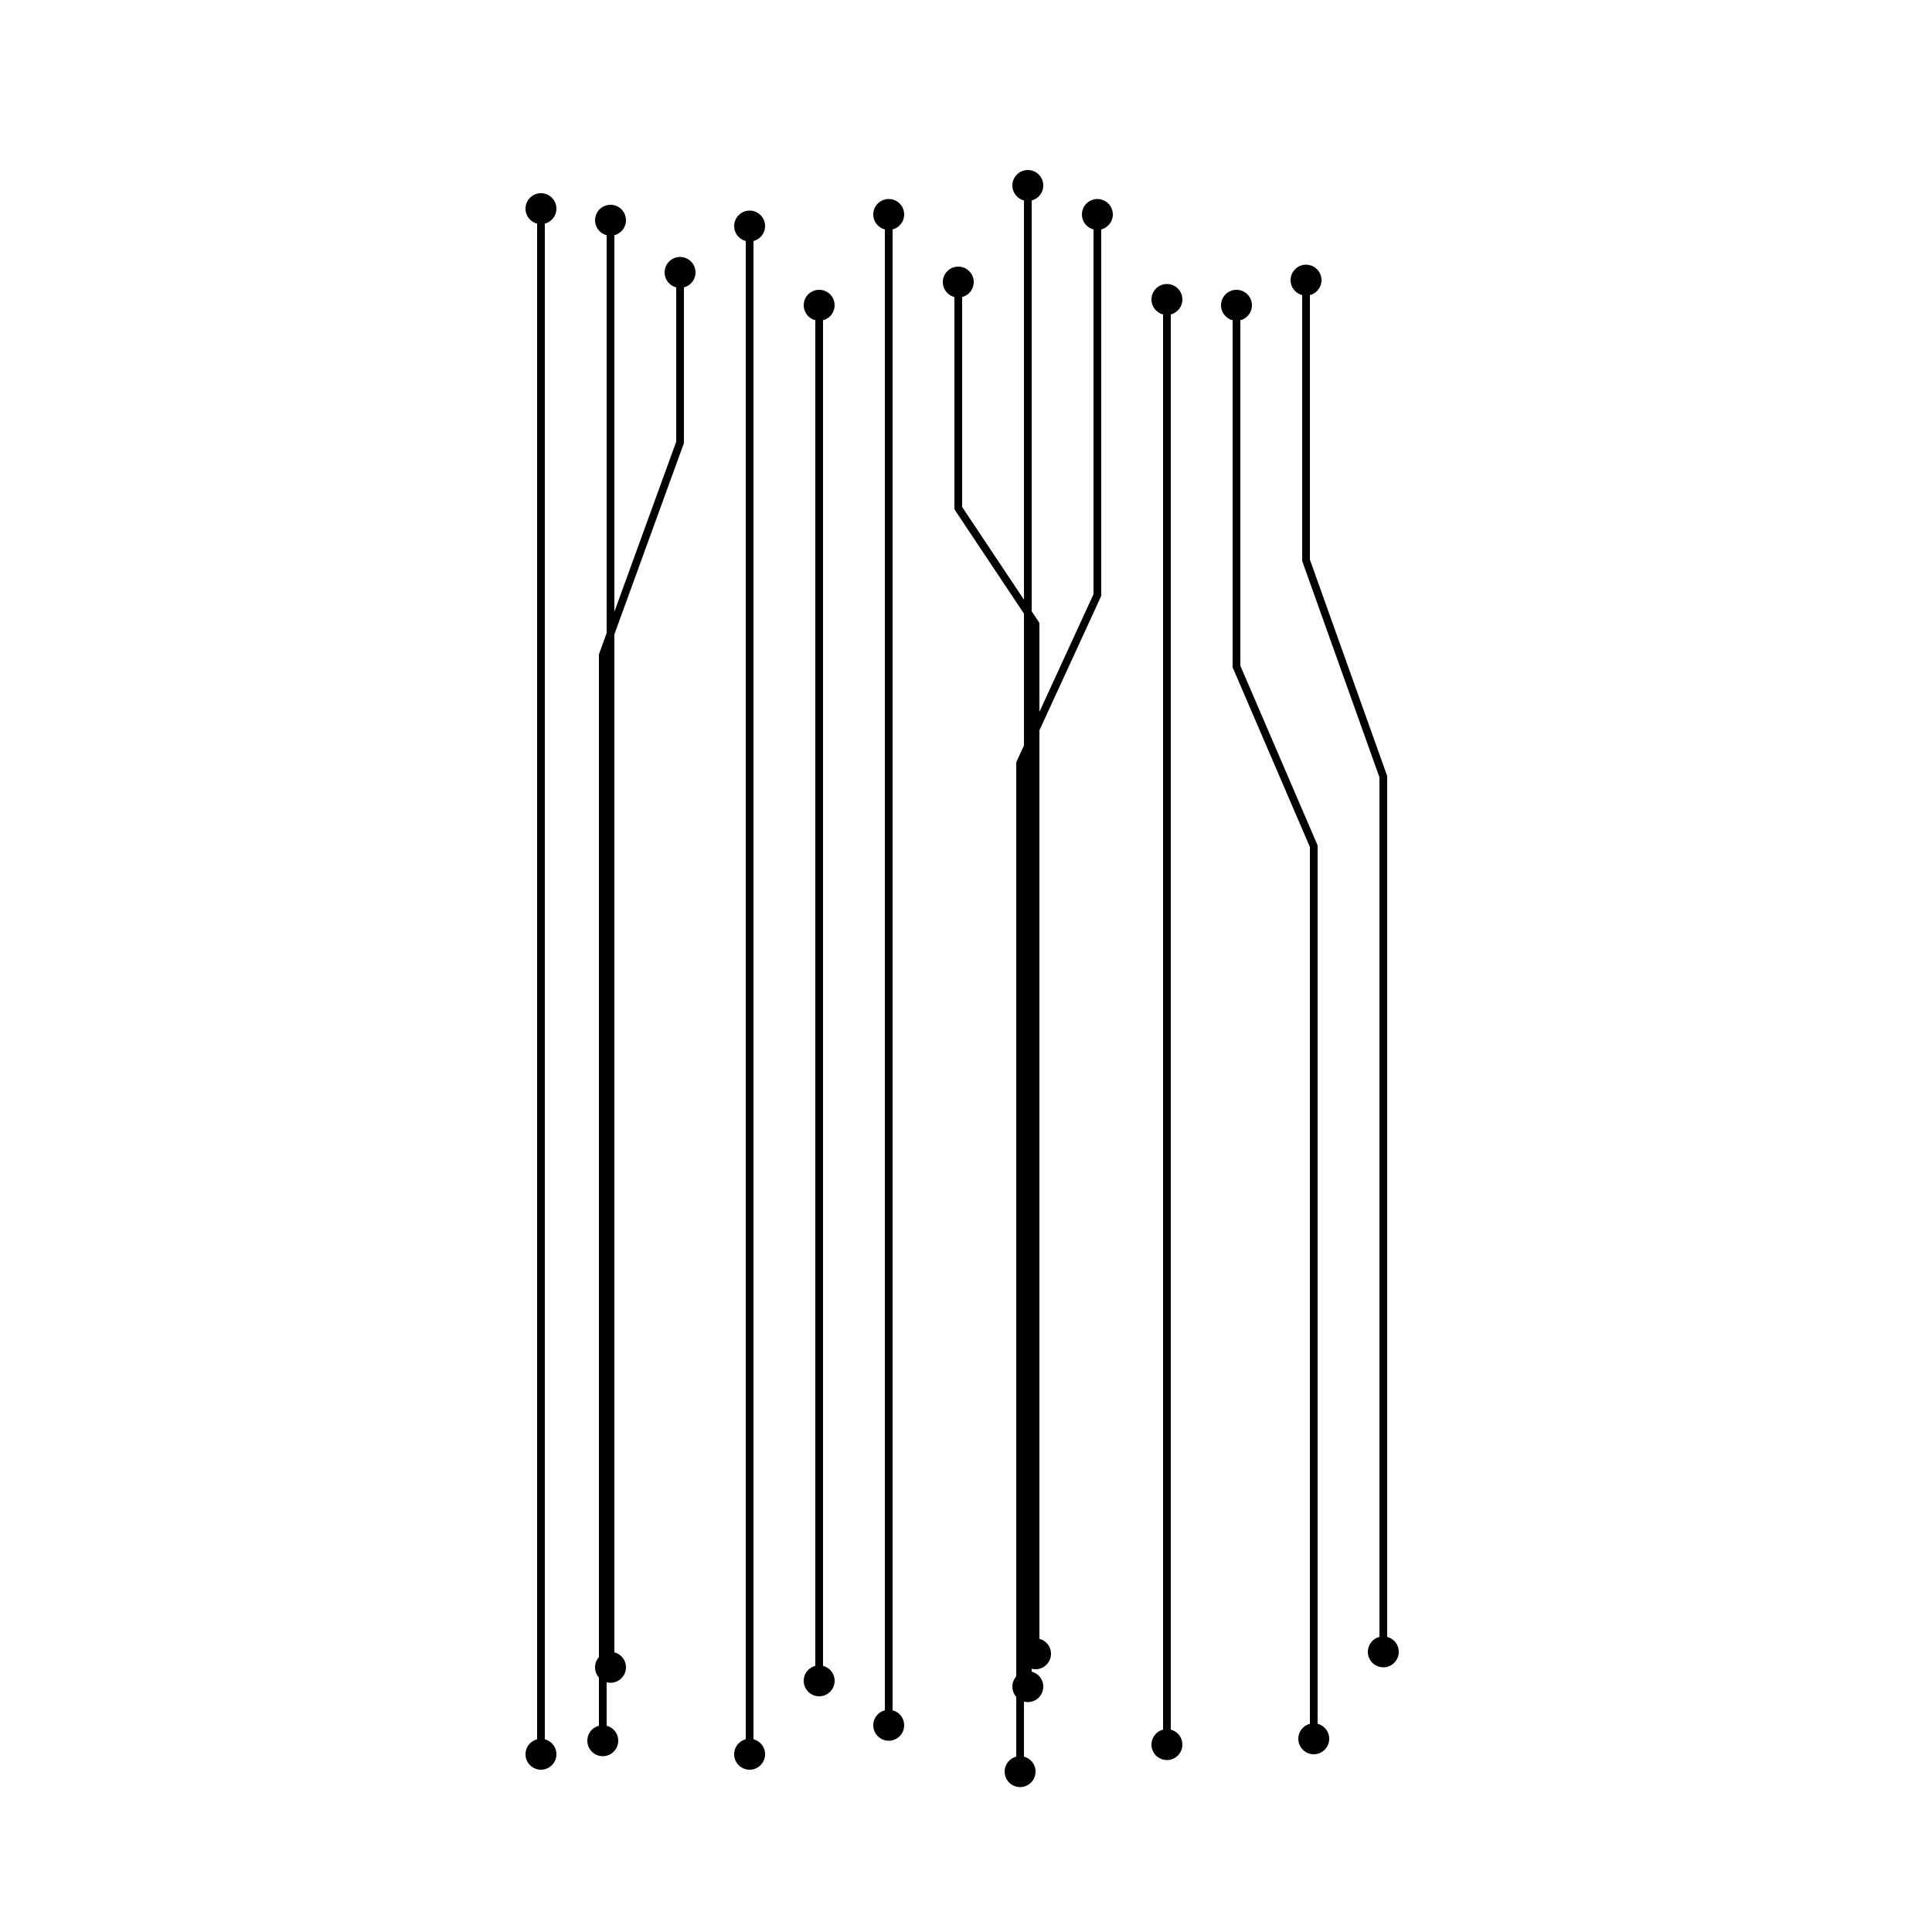
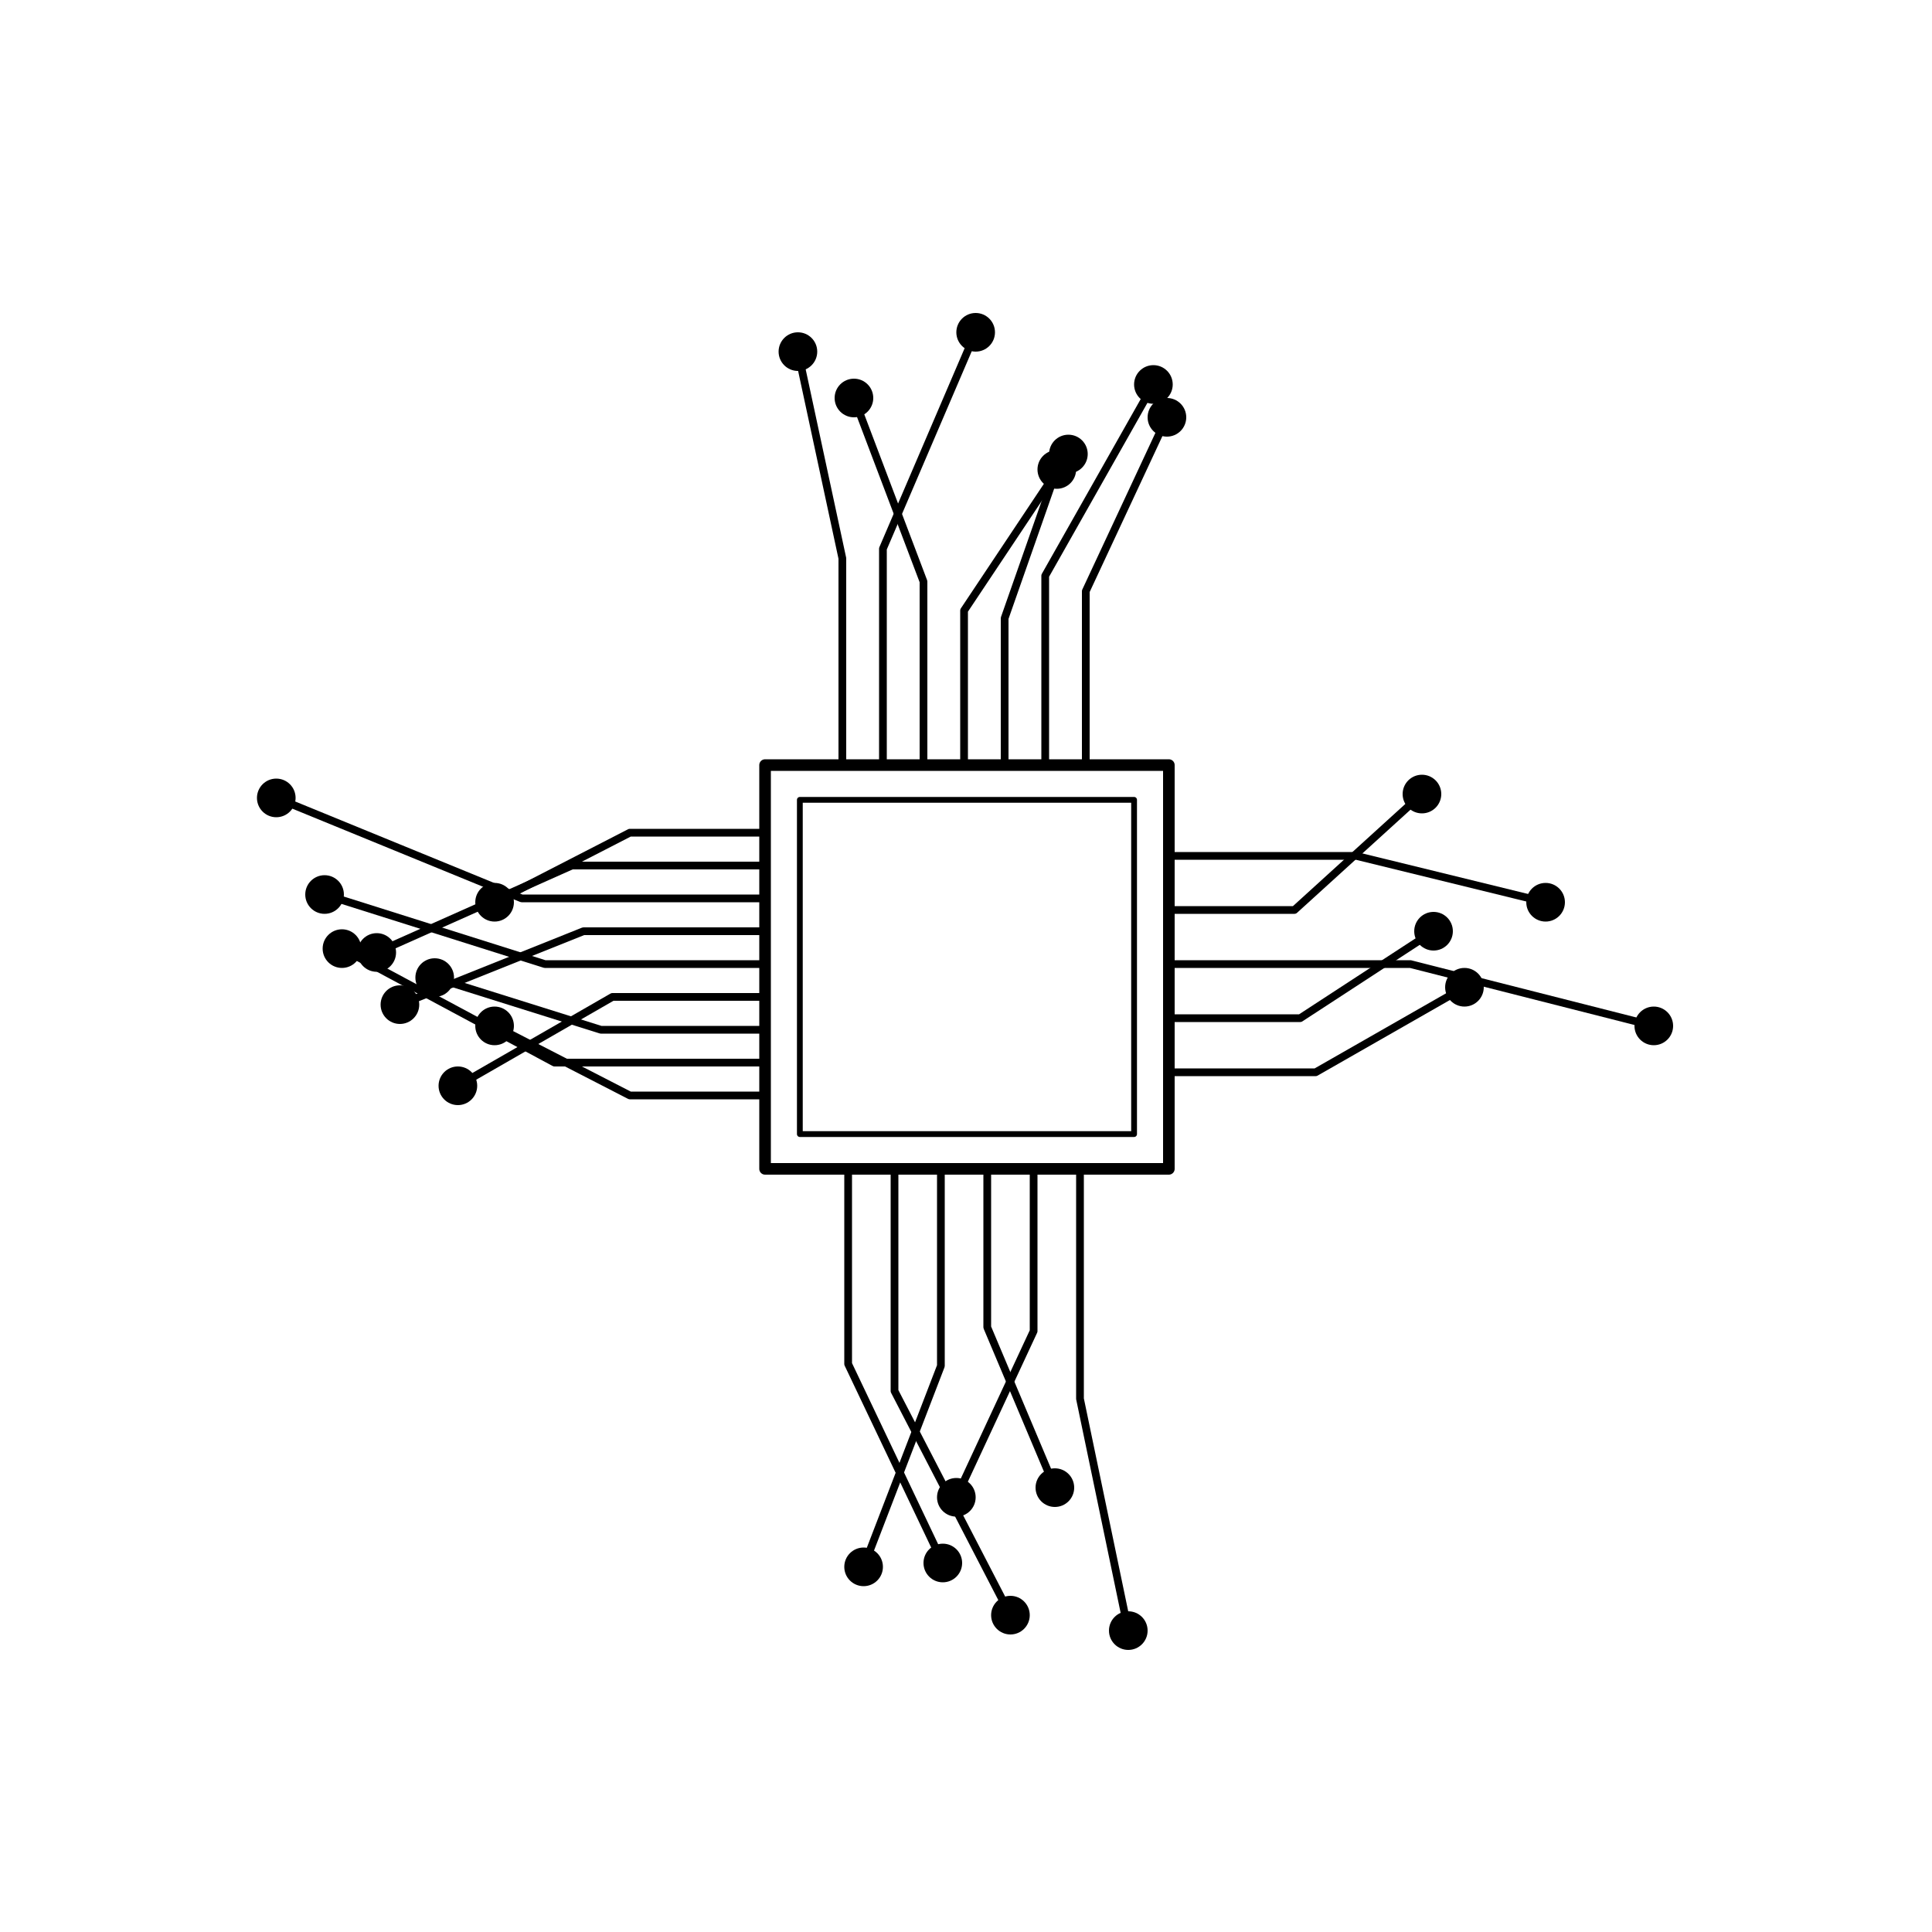
<svg xmlns="http://www.w3.org/2000/svg" viewBox="0 0 1000 1000" width="1000" height="1000">
  <g fill="none" stroke="#000000" stroke-linecap="round" stroke-linejoin="round">
-     <path d="M 280.0 108.0 L 280.0 198.0 L 280.0 299.0 L 280.0 908.0" stroke-width="4" />
-     <circle cx="280.0" cy="108.0" r="8" fill="#000000" stroke="none" />
-     <circle cx="280.0" cy="908.0" r="8" fill="#000000" stroke="none" />
-     <path d="M 316.0 114.0 L 316.0 294.0 L 316.0 380.0 L 316.0 863.0" stroke-width="4" />
-     <circle cx="316.0" cy="114.0" r="8" fill="#000000" stroke="none" />
-     <circle cx="316.0" cy="863.0" r="8" fill="#000000" stroke="none" />
-     <path d="M 352.0 141.0 L 352.0 229.0 L 312.0 339.0 L 312.0 901.0" stroke-width="4" />
-     <circle cx="352.0" cy="141.0" r="8" fill="#000000" stroke="none" />
-     <circle cx="312.0" cy="901.0" r="8" fill="#000000" stroke="none" />
-     <path d="M 388.0 117.0 L 388.0 309.0 L 388.0 398.0 L 388.0 908.0" stroke-width="4" />
-     <circle cx="388.0" cy="117.0" r="8" fill="#000000" stroke="none" />
-     <circle cx="388.0" cy="908.0" r="8" fill="#000000" stroke="none" />
-     <path d="M 424.0 158.0 L 424.0 260.0 L 424.0 365.0 L 424.0 870.0" stroke-width="4" />
-     <circle cx="424.0" cy="158.0" r="8" fill="#000000" stroke="none" />
-     <circle cx="424.0" cy="870.0" r="8" fill="#000000" stroke="none" />
-     <path d="M 460.0 111.0 L 460.0 202.0 L 460.0 278.0 L 460.0 893.0" stroke-width="4" />
-     <circle cx="460.0" cy="111.0" r="8" fill="#000000" stroke="none" />
-     <circle cx="460.0" cy="893.0" r="8" fill="#000000" stroke="none" />
-     <path d="M 496.0 146.0 L 496.0 263.0 L 536.0 323.0 L 536.0 856.0" stroke-width="4" />
-     <circle cx="496.0" cy="146.0" r="8" fill="#000000" stroke="none" />
-     <circle cx="536.0" cy="856.0" r="8" fill="#000000" stroke="none" />
-     <path d="M 532.0 96.0 L 532.0 211.0 L 532.0 283.0 L 532.0 873.0" stroke-width="4" />
-     <circle cx="532.0" cy="96.0" r="8" fill="#000000" stroke="none" />
-     <circle cx="532.0" cy="873.0" r="8" fill="#000000" stroke="none" />
-     <path d="M 568.0 111.0 L 568.0 308.0 L 528.0 395.0 L 528.0 917.0" stroke-width="4" />
-     <circle cx="568.0" cy="111.0" r="8" fill="#000000" stroke="none" />
-     <circle cx="528.0" cy="917.0" r="8" fill="#000000" stroke="none" />
-     <path d="M 604.0 155.0 L 604.0 345.0 L 604.0 434.0 L 604.0 903.0" stroke-width="4" />
-     <circle cx="604.0" cy="155.0" r="8" fill="#000000" stroke="none" />
-     <circle cx="604.0" cy="903.0" r="8" fill="#000000" stroke="none" />
-     <path d="M 640.0 158.0 L 640.0 345.0 L 680.0 438.0 L 680.0 900.0" stroke-width="4" />
-     <circle cx="640.0" cy="158.0" r="8" fill="#000000" stroke="none" />
-     <circle cx="680.0" cy="900.0" r="8" fill="#000000" stroke="none" />
-     <path d="M 676.0 145.0 L 676.0 290.0 L 716.0 402.0 L 716.0 855.0" stroke-width="4" />
-     <circle cx="676.0" cy="145.0" r="8" fill="#000000" stroke="none" />
-     <circle cx="716.0" cy="855.0" r="8" fill="#000000" stroke="none" />
+     <rect x="396" y="396" width="209" height="209" stroke-width="6" />
+     <rect x="414" y="414" width="173" height="173" stroke-width="3" />
+     <path d="M 436.0 396.0 L 436.0 289.0 L 413.0 182.0" stroke-width="4" />
+     <circle cx="413.0" cy="182.0" r="10" fill="#000000" stroke="none" />
+     <path d="M 457.0 396.0 L 457.0 284.0 L 505.0 172.0" stroke-width="4" />
+     <circle cx="505.0" cy="172.0" r="10" fill="#000000" stroke="none" />
+     <path d="M 478.0 396.0 L 478.0 301.0 L 442.0 206.0" stroke-width="4" />
+     <circle cx="442.0" cy="206.0" r="10" fill="#000000" stroke="none" />
+     <path d="M 499.0 396.0 L 499.0 316.0 L 553.0 235.0" stroke-width="4" />
+     <circle cx="553.0" cy="235.0" r="10" fill="#000000" stroke="none" />
+     <path d="M 520.0 396.0 L 520.0 320.0 L 547.0 243.0" stroke-width="4" />
+     <circle cx="547.0" cy="243.0" r="10" fill="#000000" stroke="none" />
+     <path d="M 541.0 396.0 L 541.0 298.0 L 597.0 199.0" stroke-width="4" />
+     <circle cx="597.0" cy="199.0" r="10" fill="#000000" stroke="none" />
+     <path d="M 562.0 396.0 L 562.0 306.0 L 604.0 216.0" stroke-width="4" />
+     <circle cx="604.0" cy="216.0" r="10" fill="#000000" stroke="none" />
+     <path d="M 439.0 604.0 L 439.0 706.0 L 488.0 809.0" stroke-width="4" />
+     <circle cx="488.0" cy="809.0" r="10" fill="#000000" stroke="none" />
+     <path d="M 463.0 604.0 L 463.0 720.0 L 523.0 836.0" stroke-width="4" />
+     <circle cx="523.0" cy="836.0" r="10" fill="#000000" stroke="none" />
+     <path d="M 487.0 604.0 L 487.0 707.0 L 447.0 811.0" stroke-width="4" />
+     <circle cx="447.0" cy="811.0" r="10" fill="#000000" stroke="none" />
+     <path d="M 511.0 604.0 L 511.0 687.0 L 546.0 770.0" stroke-width="4" />
+     <circle cx="546.0" cy="770.0" r="10" fill="#000000" stroke="none" />
+     <path d="M 535.0 604.0 L 535.0 689.0 L 495.0 775.0" stroke-width="4" />
+     <circle cx="495.0" cy="775.0" r="10" fill="#000000" stroke="none" />
+     <path d="M 559.0 604.0 L 559.0 724.0 L 584.0 844.0" stroke-width="4" />
+     <circle cx="584.0" cy="844.0" r="10" fill="#000000" stroke="none" />
+     <path d="M 396.0 431.0 L 326.0 431.0 L 256.0 467.0" stroke-width="4" />
+     <circle cx="256.0" cy="467.0" r="10" fill="#000000" stroke="none" />
+     <path d="M 396.0 448.0 L 296.0 448.0 L 195.0 493.0" stroke-width="4" />
+     <circle cx="195.0" cy="493.0" r="10" fill="#000000" stroke="none" />
+     <path d="M 396.0 465.0 L 270.0 465.0 L 143.0 413.0" stroke-width="4" />
+     <circle cx="143.0" cy="413.0" r="10" fill="#000000" stroke="none" />
+     <path d="M 396.0 482.0 L 302.0 482.0 L 207.0 520.0" stroke-width="4" />
+     <circle cx="207.0" cy="520.0" r="10" fill="#000000" stroke="none" />
+     <path d="M 396.0 499.0 L 282.0 499.0 L 168.0 463.0" stroke-width="4" />
+     <circle cx="168.0" cy="463.0" r="10" fill="#000000" stroke="none" />
+     <path d="M 396.0 516.0 L 317.0 516.0 L 237.0 562.0" stroke-width="4" />
+     <circle cx="237.0" cy="562.0" r="10" fill="#000000" stroke="none" />
+     <path d="M 396.0 533.0 L 311.0 533.0 L 225.0 506.0" stroke-width="4" />
+     <circle cx="225.0" cy="506.0" r="10" fill="#000000" stroke="none" />
+     <path d="M 396.0 550.0 L 287.0 550.0 L 177.0 491.0" stroke-width="4" />
+     <circle cx="177.0" cy="491.0" r="10" fill="#000000" stroke="none" />
+     <path d="M 396.0 567.0 L 326.0 567.0 L 256.0 531.0" stroke-width="4" />
+     <circle cx="256.0" cy="531.0" r="10" fill="#000000" stroke="none" />
+     <path d="M 604.0 443.0 L 702.0 443.0 L 800.0 467.0" stroke-width="4" />
+     <circle cx="800.0" cy="467.0" r="10" fill="#000000" stroke="none" />
+     <path d="M 604.0 471.0 L 670.0 471.0 L 736.0 411.0" stroke-width="4" />
+     <circle cx="736.0" cy="411.0" r="10" fill="#000000" stroke="none" />
+     <path d="M 604.0 499.0 L 730.0 499.0 L 856.0 531.0" stroke-width="4" />
+     <circle cx="856.0" cy="531.0" r="10" fill="#000000" stroke="none" />
+     <path d="M 604.0 527.0 L 673.0 527.0 L 742.0 482.0" stroke-width="4" />
+     <circle cx="742.0" cy="482.0" r="10" fill="#000000" stroke="none" />
+     <path d="M 604.0 555.0 L 681.0 555.0 L 758.0 511.0" stroke-width="4" />
+     <circle cx="758.0" cy="511.0" r="10" fill="#000000" stroke="none" />
  </g>
</svg>
